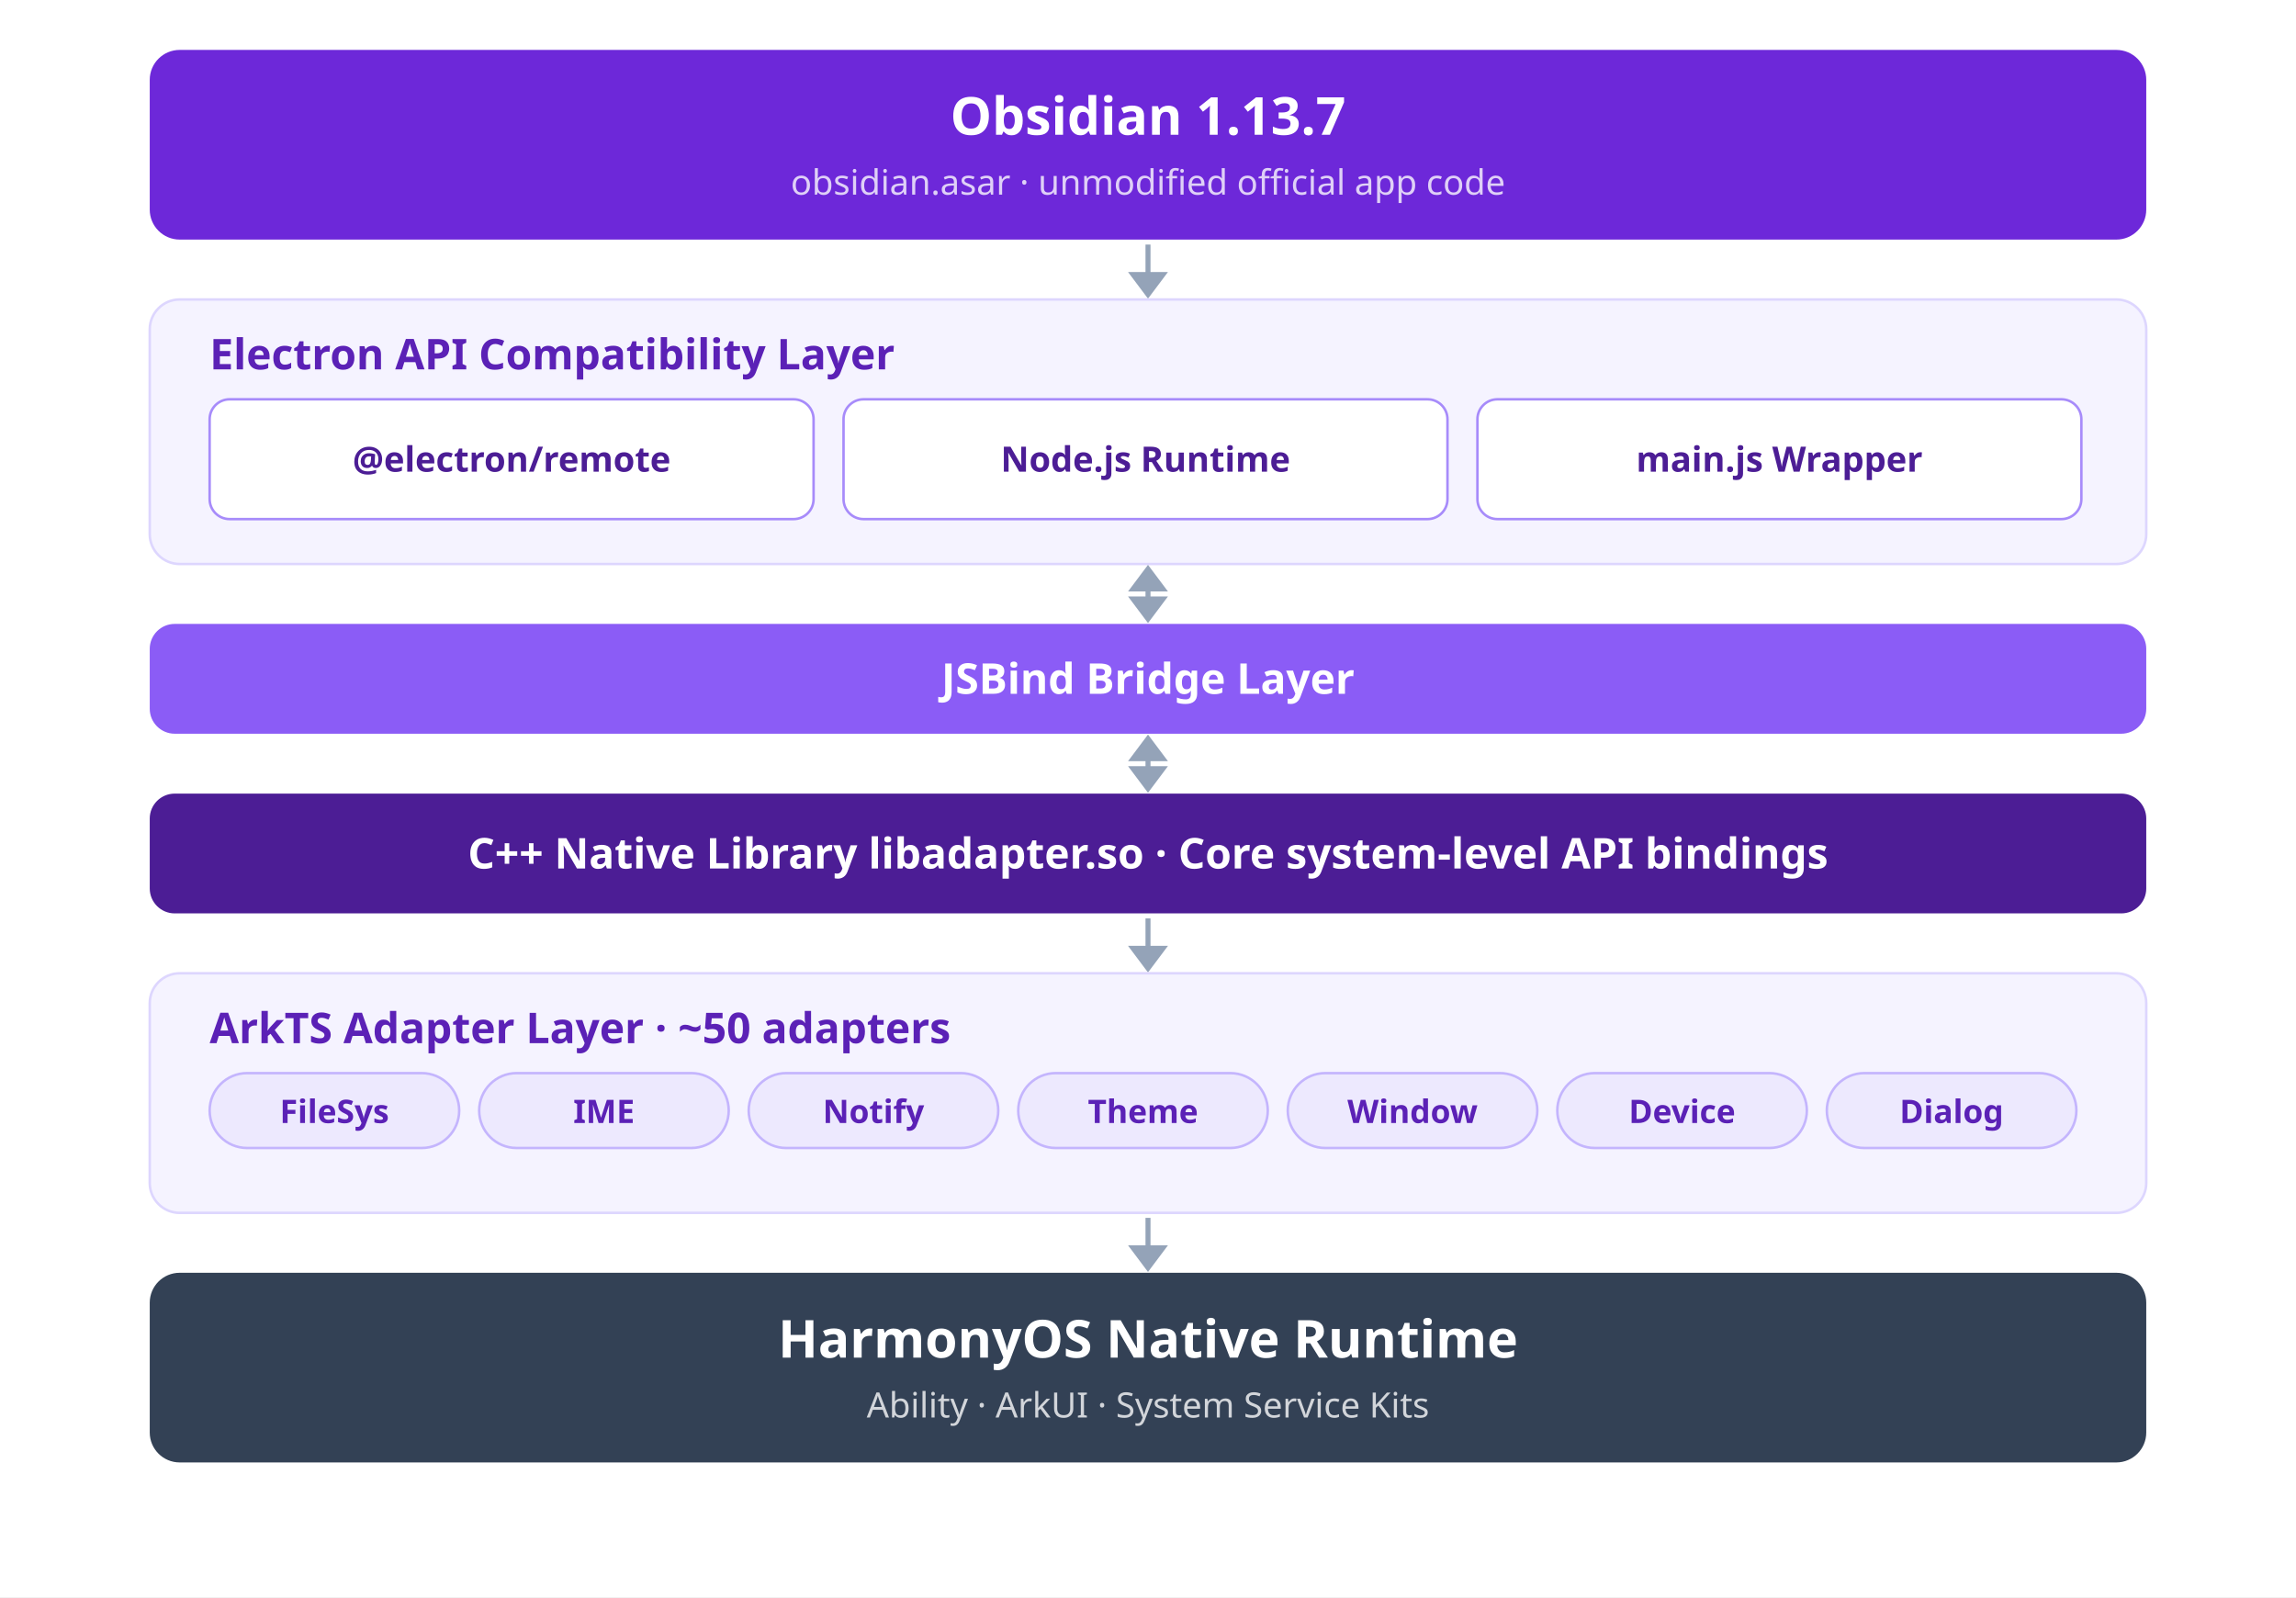
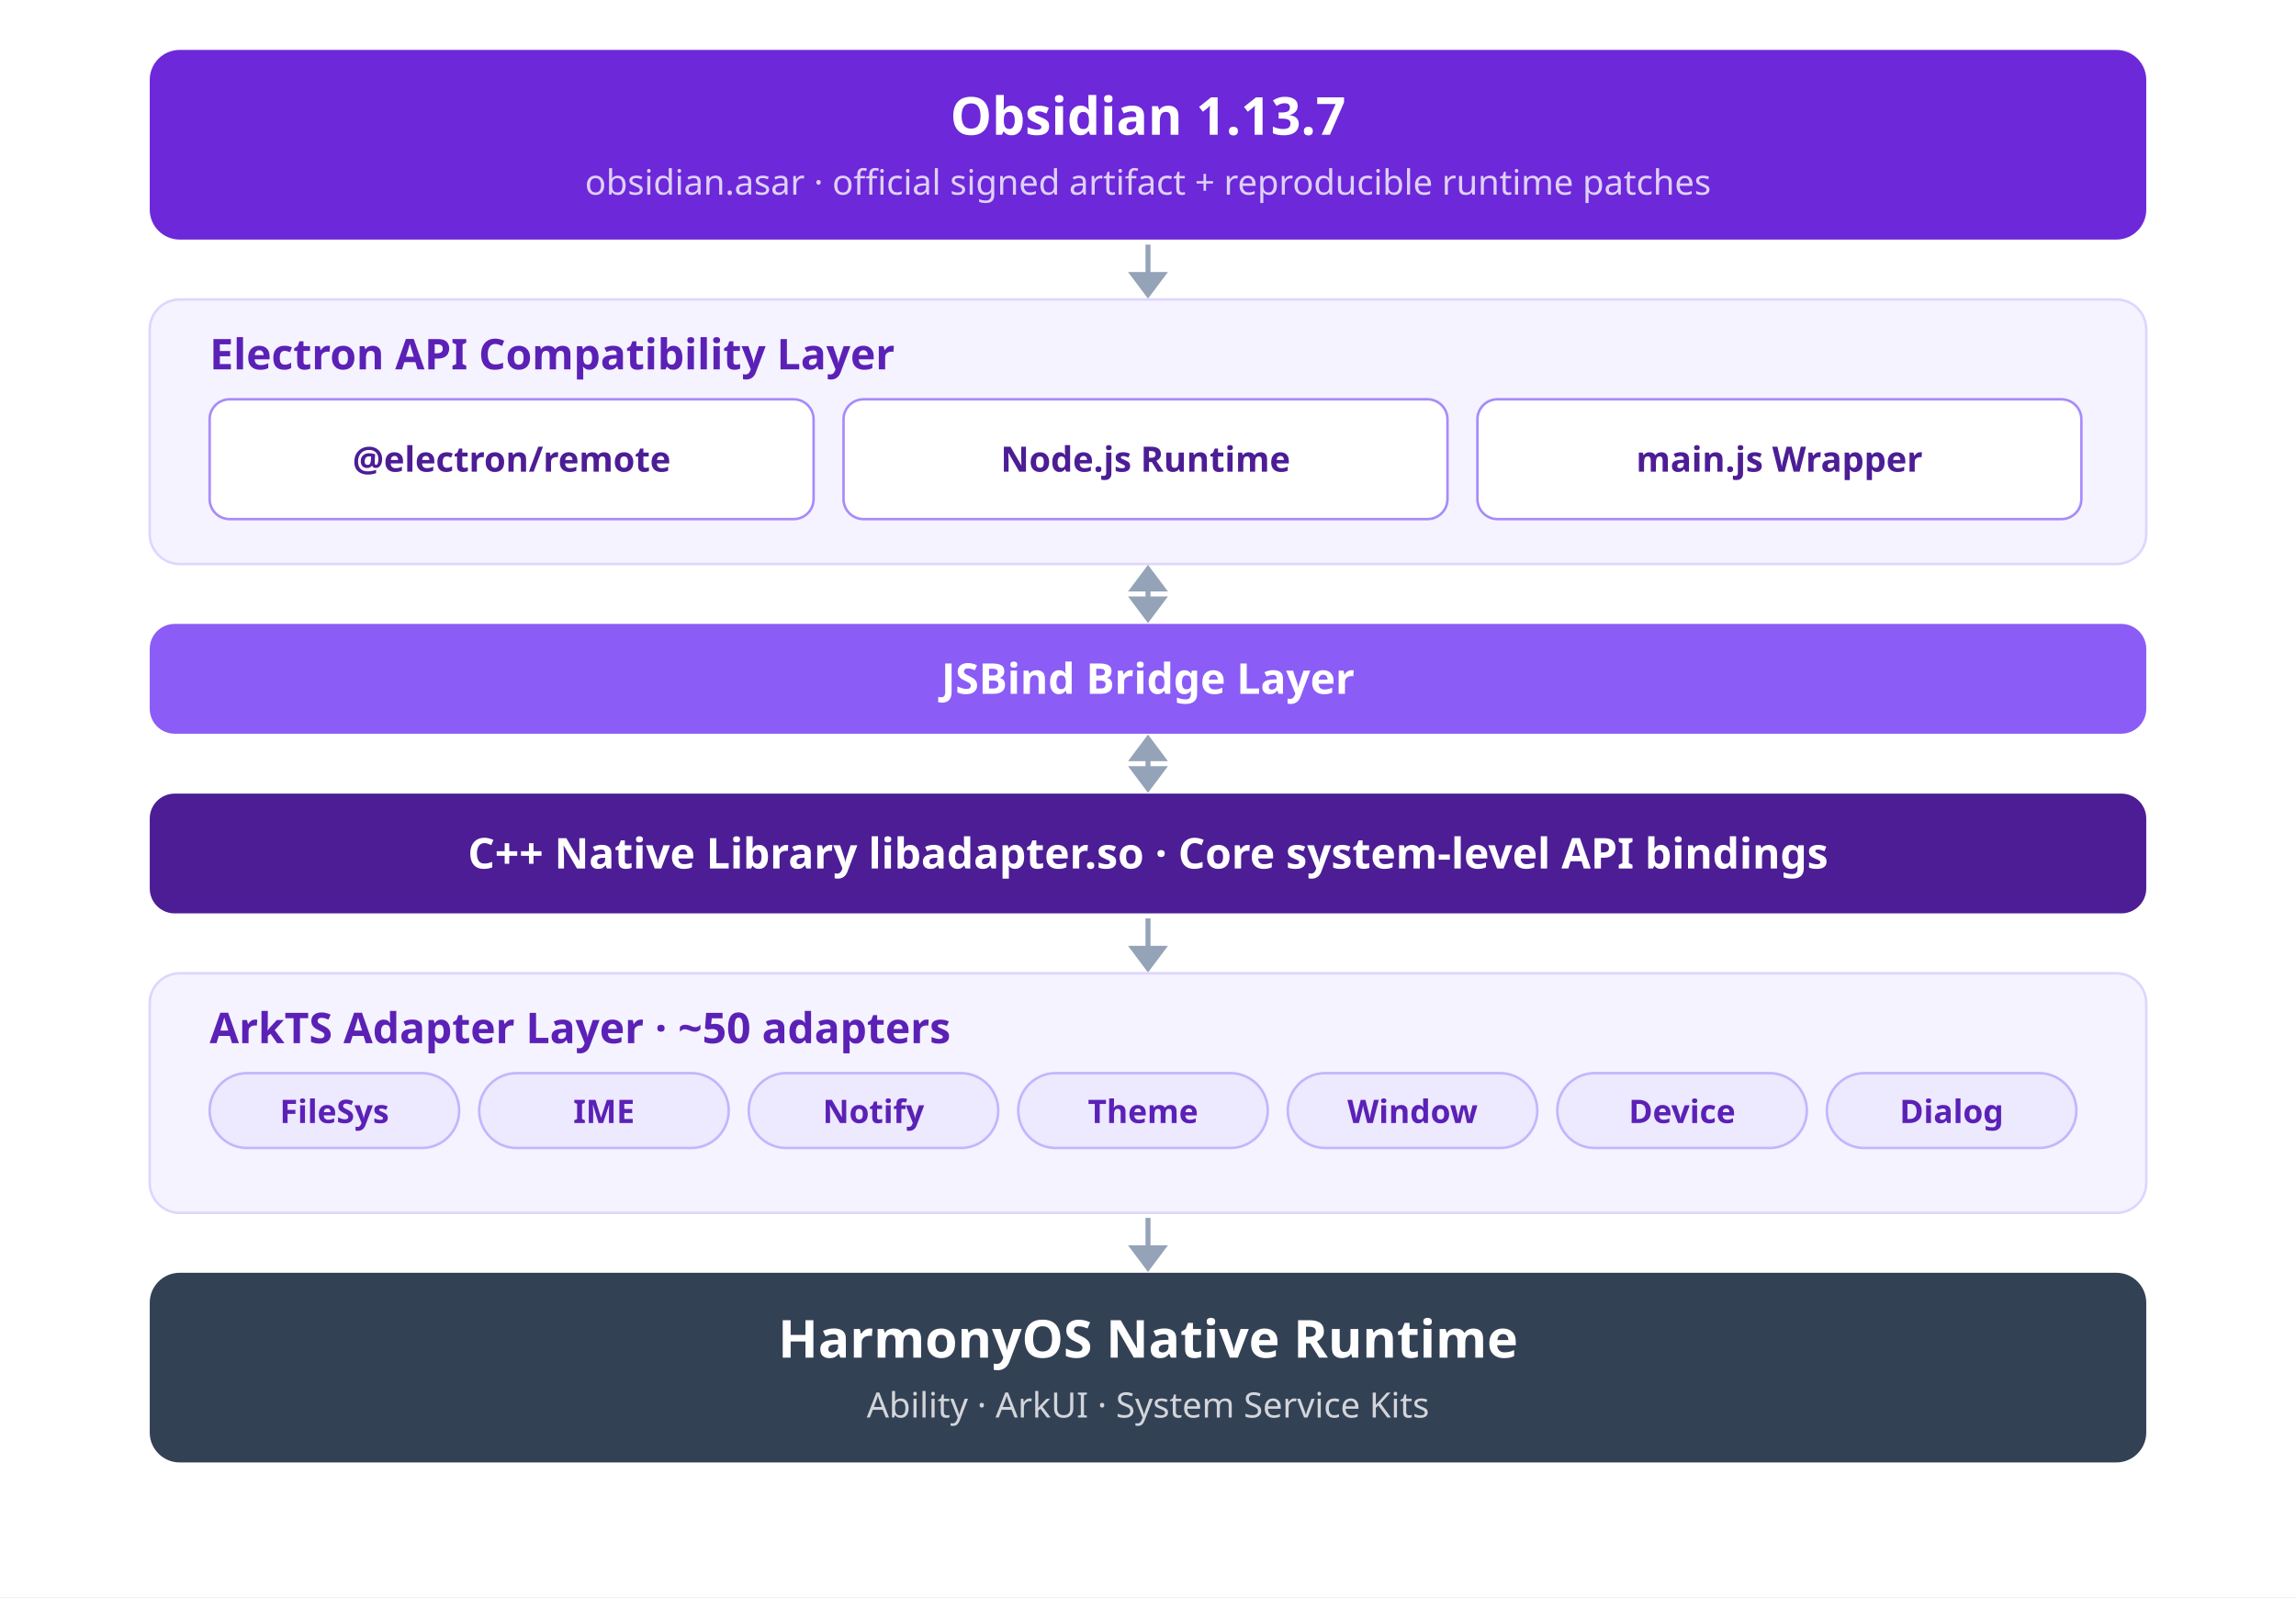
<svg xmlns="http://www.w3.org/2000/svg" width="920" height="640" viewBox="0 0 920 640">
  <defs>
    <style>text { font-family:'Segoe UI','Microsoft YaHei','PingFang SC','Noto Sans SC',sans-serif; }.title{font-size:21px;font-weight:700;fill:#FFFFFF;text-anchor:middle;}.sub{font-size:14px;fill:#FFFFFF;opacity:.78;text-anchor:middle;}.label{font-size:17px;font-weight:700;fill:#5B21B6;}.chip{font-size:13px;fill:#5B21B6;text-anchor:middle;font-weight:600;}.box{font-size:14px;fill:#4C1D95;text-anchor:middle;font-weight:600;}.mid{font-size:17px;font-weight:700;fill:#FFFFFF;text-anchor:middle;}</style>
  </defs>
  <rect width="920" height="640" fill="#FFFFFF" />
  <rect x="60" y="20" width="800" height="76" rx="12" fill="#6D28D9" />
  <text x="460" y="54" class="title">Obsidian 1.13.7</text>
-   <text x="460" y="78" class="sub">obsidian.asar · unmodified official app code</text>
+   <text x="460" y="78" class="sub">obsidian.asar · official signed artifact + reproducible runtime patches</text>
  <g stroke="#94A3B8" stroke-width="2" fill="#94A3B8">
    <line x1="460" y1="98" x2="460" y2="112" />
    <polygon points="454,110 466,110 460,118" />
  </g>
  <rect x="60" y="120" width="800" height="106" rx="12" fill="#F5F3FF" stroke="#DDD6FE" />
  <text x="84" y="148" class="label">Electron API Compatibility Layer</text>
  <rect x="84" y="160" width="242" height="48" rx="8" fill="#FFFFFF" stroke="#A78BFA" />
  <text x="205" y="189" class="box">@electron/remote</text>
  <rect x="338" y="160" width="242" height="48" rx="8" fill="#FFFFFF" stroke="#A78BFA" />
  <text x="459" y="189" class="box">Node.js Runtime</text>
  <rect x="592" y="160" width="242" height="48" rx="8" fill="#FFFFFF" stroke="#A78BFA" />
  <text x="713" y="189" class="box">main.js Wrapper</text>
  <g stroke="#94A3B8" stroke-width="2" fill="#94A3B8">
    <line x1="460" y1="234" x2="460" y2="242" />
    <polygon points="454,240 466,240 460,248" />
    <polygon points="454,236 466,236 460,228" />
  </g>
  <rect x="60" y="250" width="800" height="44" rx="10" fill="#8B5CF6" />
  <text x="460" y="278" class="mid">JSBind Bridge Layer</text>
  <g stroke="#94A3B8" stroke-width="2" fill="#94A3B8">
    <line x1="460" y1="302" x2="460" y2="310" />
    <polygon points="454,308 466,308 460,316" />
    <polygon points="454,304 466,304 460,296" />
  </g>
  <rect x="60" y="318" width="800" height="48" rx="10" fill="#4C1D95" />
  <text x="460" y="348" class="mid">C++ Native Library libadapter.so · Core system-level API bindings</text>
  <g stroke="#94A3B8" stroke-width="2" fill="#94A3B8">
    <line x1="460" y1="368" x2="460" y2="382" />
    <polygon points="454,380 466,380 460,388" />
  </g>
  <rect x="60" y="390" width="800" height="96" rx="12" fill="#F5F3FF" stroke="#DDD6FE" />
  <text x="84" y="418" class="label">ArkTS Adapter Layer · ~50 adapters</text>
  <rect x="84" y="430" width="100" height="30" rx="15" fill="#EDE9FE" stroke="#C4B5FD" />
  <text x="134" y="450" class="chip">FileSys</text>
  <rect x="192" y="430" width="100" height="30" rx="15" fill="#EDE9FE" stroke="#C4B5FD" />
  <text x="242" y="450" class="chip">IME</text>
  <rect x="300" y="430" width="100" height="30" rx="15" fill="#EDE9FE" stroke="#C4B5FD" />
  <text x="350" y="450" class="chip">Notify</text>
  <rect x="408" y="430" width="100" height="30" rx="15" fill="#EDE9FE" stroke="#C4B5FD" />
  <text x="458" y="450" class="chip">Theme</text>
  <rect x="516" y="430" width="100" height="30" rx="15" fill="#EDE9FE" stroke="#C4B5FD" />
  <text x="566" y="450" class="chip">Window</text>
  <rect x="624" y="430" width="100" height="30" rx="15" fill="#EDE9FE" stroke="#C4B5FD" />
  <text x="674" y="450" class="chip">Device</text>
  <rect x="732" y="430" width="100" height="30" rx="15" fill="#EDE9FE" stroke="#C4B5FD" />
  <text x="782" y="450" class="chip">Dialog</text>
  <g stroke="#94A3B8" stroke-width="2" fill="#94A3B8">
    <line x1="460" y1="488" x2="460" y2="502" />
    <polygon points="454,500 466,500 460,508" />
  </g>
  <rect x="60" y="510" width="800" height="76" rx="12" fill="#334155" />
  <text x="460" y="544" class="title">HarmonyOS Native Runtime</text>
  <text x="460" y="568" class="sub">Ability · ArkUI · System Service Kits</text>
</svg>
